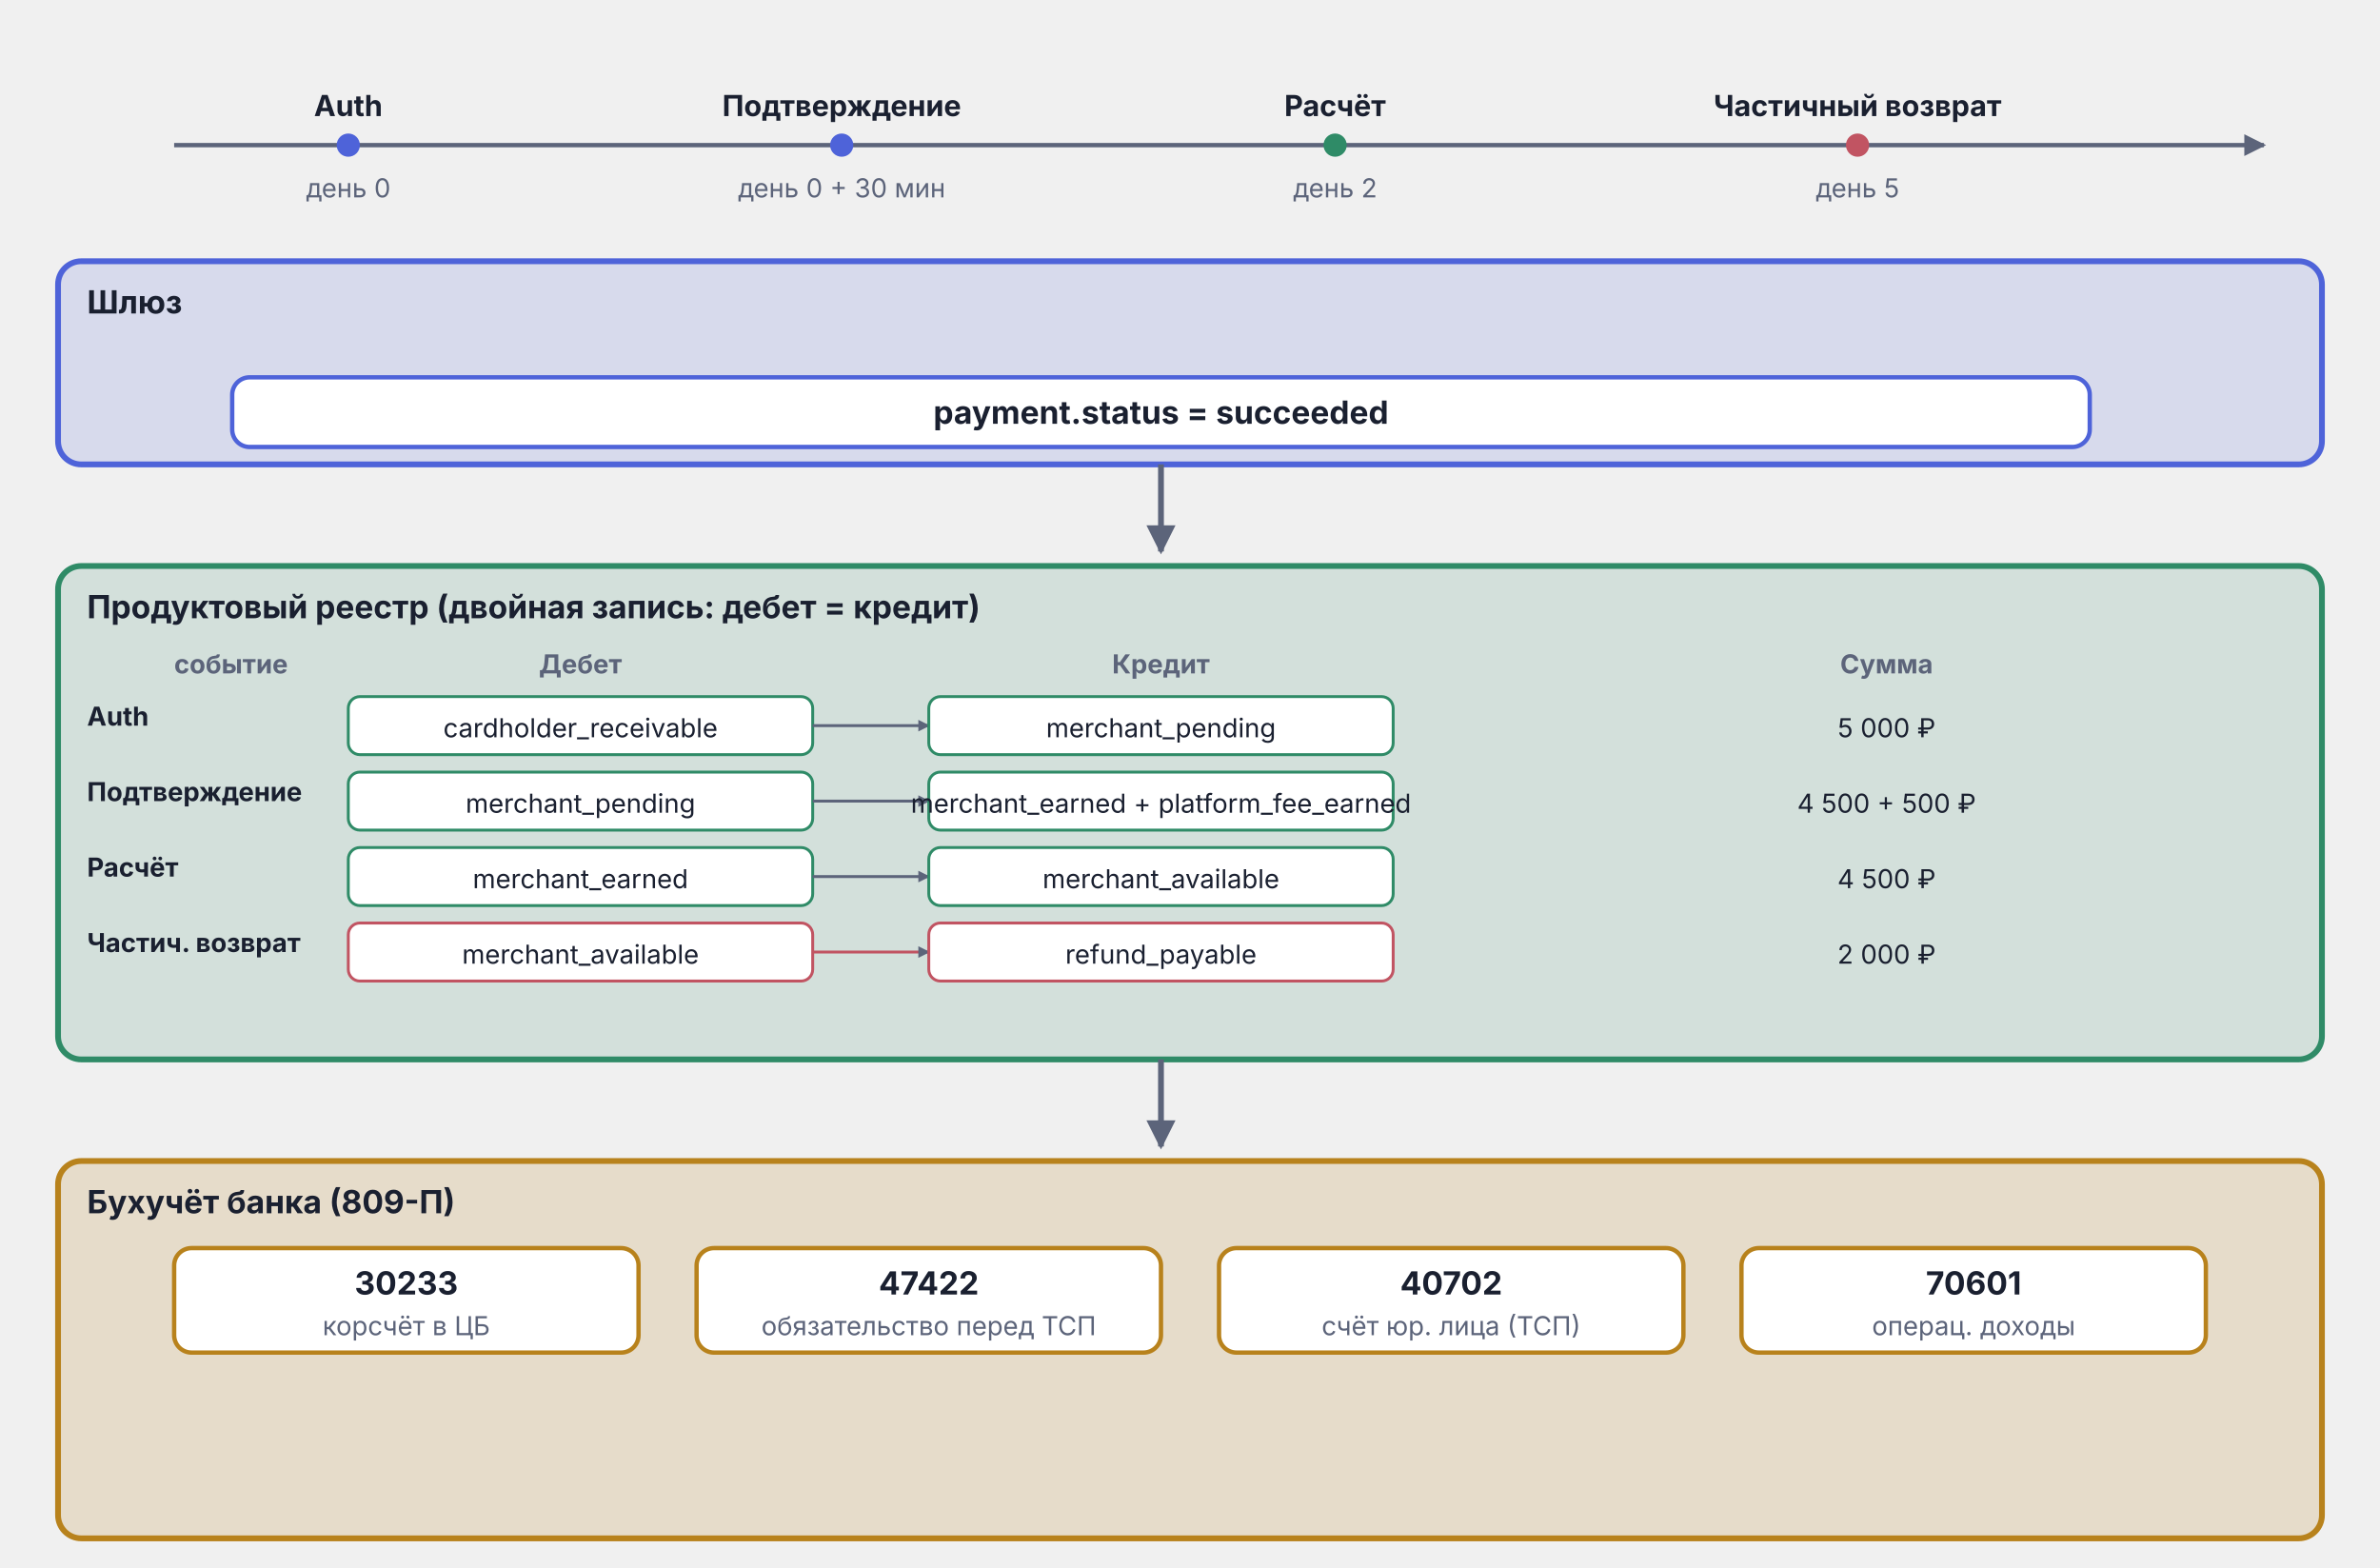
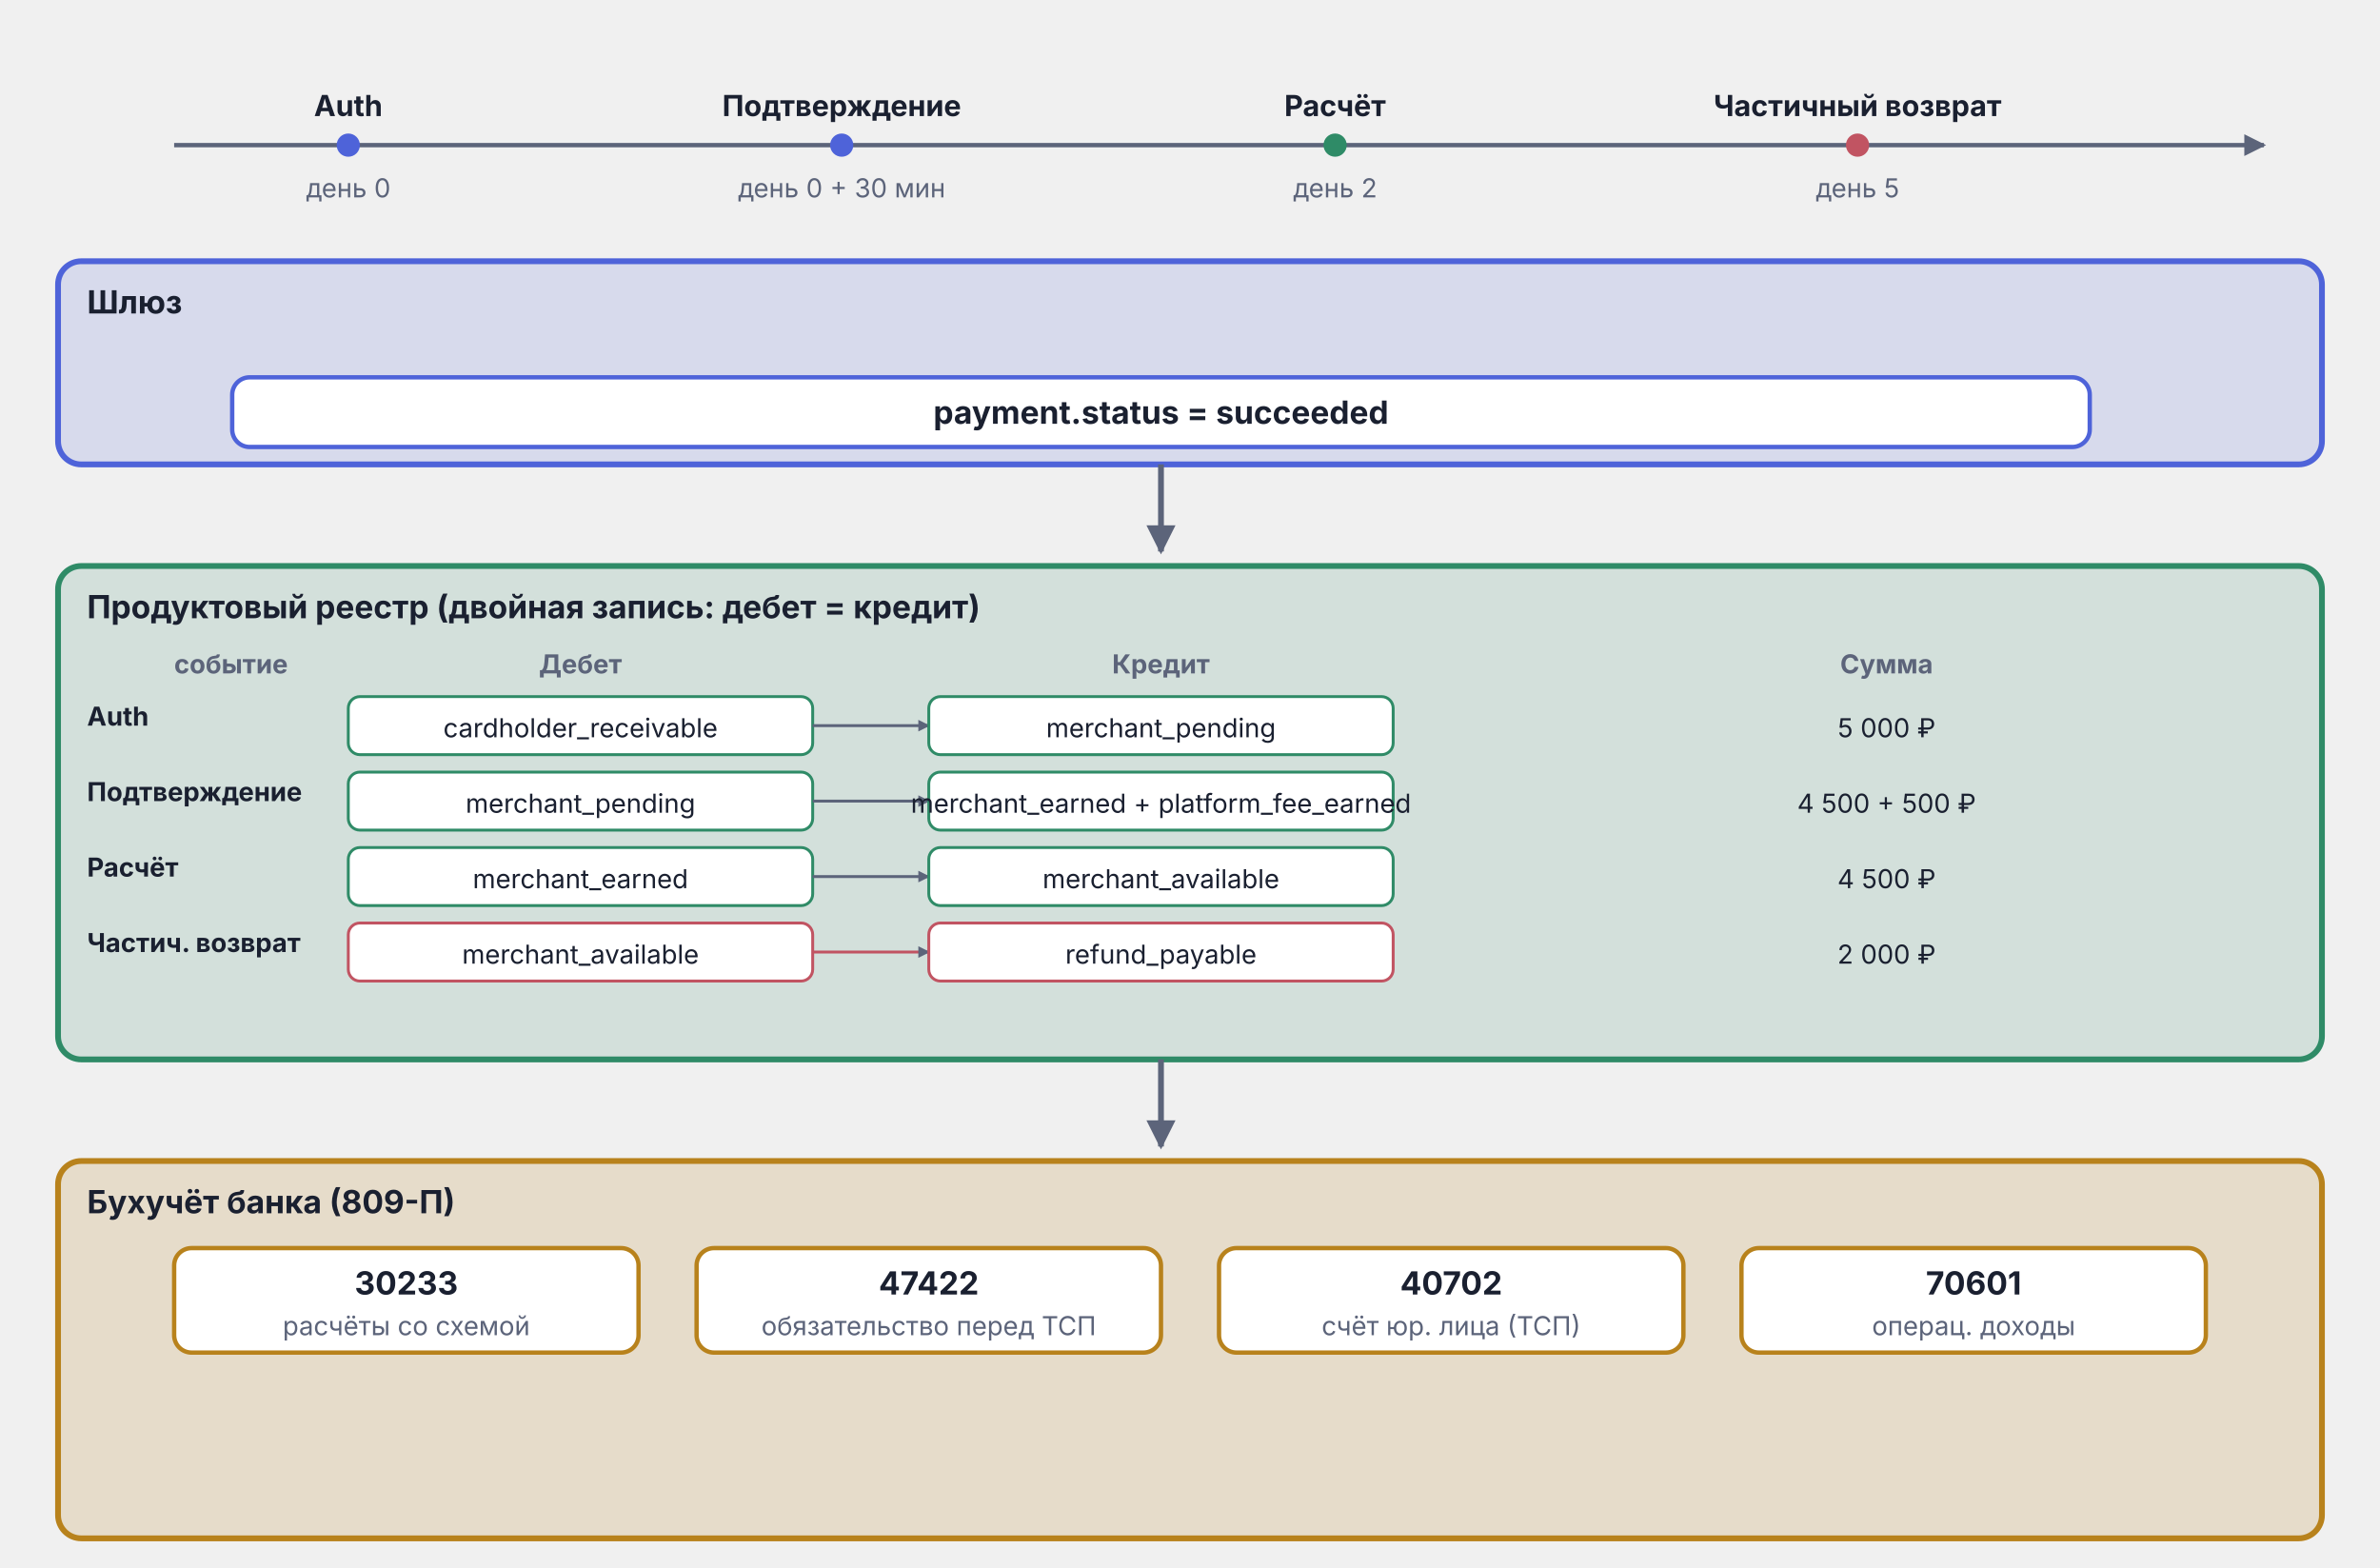
<svg xmlns="http://www.w3.org/2000/svg" viewBox="0 0 820 540" width="820" height="540">
  <defs>
    <marker id="arr-Muted" viewBox="0 0 10 10" refX="9" refY="5" markerWidth="5" markerHeight="5" orient="auto">
      <path d="M0,0 L10,5 L0,10 Z" fill="#5C647A" />
    </marker>
    <marker id="arr-Good" viewBox="0 0 10 10" refX="9" refY="5" markerWidth="5" markerHeight="5" orient="auto">
      <path d="M0,0 L10,5 L0,10 Z" fill="#2F8B67" />
    </marker>
    <marker id="arr-AccentA" viewBox="0 0 10 10" refX="9" refY="5" markerWidth="5" markerHeight="5" orient="auto">
      <path d="M0,0 L10,5 L0,10 Z" fill="#4E63D9" />
    </marker>
    <marker id="arr-AccentB" viewBox="0 0 10 10" refX="9" refY="5" markerWidth="5" markerHeight="5" orient="auto">
      <path d="M0,0 L10,5 L0,10 Z" fill="#7759D6" />
    </marker>
    <marker id="arr-Bad" viewBox="0 0 10 10" refX="9" refY="5" markerWidth="5" markerHeight="5" orient="auto">
      <path d="M0,0 L10,5 L0,10 Z" fill="#C15462" />
    </marker>
    <marker id="arr-Muted-s" viewBox="0 0 10 10" refX="9" refY="5" markerWidth="4" markerHeight="4" orient="auto">
      <path d="M0,0 L10,5 L0,10 Z" fill="#5C647A" />
    </marker>
  </defs>
  <line x1="60.0" y1="50.0" x2="780.0" y2="50.0" stroke="#5C647A" stroke-width="1.5" marker-end="url(#arr-Muted)" />
  <circle cx="120.0" cy="50.0" r="4" fill="#4E63D9" />
  <text x="120.0" y="40.0" text-anchor="middle" font-family="Inter, -apple-system, BlinkMacSystemFont, 'Helvetica Neue', Arial, sans-serif" font-size="10" font-weight="bold" fill="#1A2030">Auth</text>
  <text x="120.0" y="68.0" text-anchor="middle" font-family="Inter, -apple-system, BlinkMacSystemFont, 'Helvetica Neue', Arial, sans-serif" font-size="9" fill="#5C647A">день 0</text>
  <circle cx="290.0" cy="50.0" r="4" fill="#4E63D9" />
  <text x="290.0" y="40.0" text-anchor="middle" font-family="Inter, -apple-system, BlinkMacSystemFont, 'Helvetica Neue', Arial, sans-serif" font-size="10" font-weight="bold" fill="#1A2030">Подтверждение</text>
  <text x="290.0" y="68.0" text-anchor="middle" font-family="Inter, -apple-system, BlinkMacSystemFont, 'Helvetica Neue', Arial, sans-serif" font-size="9" fill="#5C647A">день 0 + 30 мин</text>
  <circle cx="460.0" cy="50.0" r="4" fill="#2F8B67" />
  <text x="460.0" y="40.0" text-anchor="middle" font-family="Inter, -apple-system, BlinkMacSystemFont, 'Helvetica Neue', Arial, sans-serif" font-size="10" font-weight="bold" fill="#1A2030">Расчёт</text>
  <text x="460.0" y="68.0" text-anchor="middle" font-family="Inter, -apple-system, BlinkMacSystemFont, 'Helvetica Neue', Arial, sans-serif" font-size="9" fill="#5C647A">день 2</text>
  <circle cx="640.0" cy="50.0" r="4" fill="#C15462" />
  <text x="640.0" y="40.0" text-anchor="middle" font-family="Inter, -apple-system, BlinkMacSystemFont, 'Helvetica Neue', Arial, sans-serif" font-size="10" font-weight="bold" fill="#1A2030">Частичный возврат</text>
  <text x="640.0" y="68.0" text-anchor="middle" font-family="Inter, -apple-system, BlinkMacSystemFont, 'Helvetica Neue', Arial, sans-serif" font-size="9" fill="#5C647A">день 5</text>
  <rect x="20.0" y="90.0" width="780" height="70" rx="8" fill="#4E63D9" fill-opacity="0.15" stroke="#4E63D9" stroke-width="2" />
  <text x="30.0" y="108.0" text-anchor="start" font-family="Inter, -apple-system, BlinkMacSystemFont, 'Helvetica Neue', Arial, sans-serif" font-size="11" font-weight="bold" fill="#1A2030">Шлюз</text>
  <rect x="80.0" y="130.0" width="640" height="24" rx="6" fill="#ffffff" stroke="#4E63D9" stroke-width="1.5" />
  <text x="400.0" y="146.0" text-anchor="middle" font-family="Inter, -apple-system, BlinkMacSystemFont, 'Helvetica Neue', Arial, sans-serif" font-size="11" font-weight="bold" fill="#1A2030">payment.status = succeeded</text>
  <line x1="400.0" y1="160.0" x2="400.0" y2="190.0" stroke="#5C647A" stroke-width="2" marker-end="url(#arr-Muted)" />
  <rect x="20.0" y="195.0" width="780" height="170" rx="8" fill="#2F8B67" fill-opacity="0.15" stroke="#2F8B67" stroke-width="2" />
  <text x="30.0" y="213.0" text-anchor="start" font-family="Inter, -apple-system, BlinkMacSystemFont, 'Helvetica Neue', Arial, sans-serif" font-size="11" font-weight="bold" fill="#1A2030">Продуктовый реестр (двойная запись: дебет = кредит)</text>
  <text x="60.0" y="232.0" text-anchor="start" font-family="Inter, -apple-system, BlinkMacSystemFont, 'Helvetica Neue', Arial, sans-serif" font-size="9" font-weight="bold" fill="#5C647A">событие</text>
  <text x="200.0" y="232.0" text-anchor="middle" font-family="Inter, -apple-system, BlinkMacSystemFont, 'Helvetica Neue', Arial, sans-serif" font-size="9" font-weight="bold" fill="#5C647A">Дебет</text>
  <text x="400.0" y="232.0" text-anchor="middle" font-family="Inter, -apple-system, BlinkMacSystemFont, 'Helvetica Neue', Arial, sans-serif" font-size="9" font-weight="bold" fill="#5C647A">Кредит</text>
  <text x="650.0" y="232.0" text-anchor="middle" font-family="Inter, -apple-system, BlinkMacSystemFont, 'Helvetica Neue', Arial, sans-serif" font-size="9" font-weight="bold" fill="#5C647A">Сумма</text>
  <text x="30.0" y="250.0" text-anchor="start" font-family="Inter, -apple-system, BlinkMacSystemFont, 'Helvetica Neue', Arial, sans-serif" font-size="9" font-weight="bold" fill="#1A2030">Auth</text>
  <rect x="120.0" y="240.0" width="160" height="20" rx="4" fill="#ffffff" stroke="#2F8B67" stroke-width="1" />
  <text x="200.0" y="254.0" text-anchor="middle" font-family="Inter, -apple-system, BlinkMacSystemFont, 'Helvetica Neue', Arial, sans-serif" font-size="9" fill="#1A2030">cardholder_receivable</text>
  <line x1="280.0" y1="250.0" x2="320.0" y2="250.0" stroke="#5C647A" stroke-width="1" marker-end="url(#arr-Muted-s)" />
  <rect x="320.0" y="240.0" width="160" height="20" rx="4" fill="#ffffff" stroke="#2F8B67" stroke-width="1" />
  <text x="400.0" y="254.0" text-anchor="middle" font-family="Inter, -apple-system, BlinkMacSystemFont, 'Helvetica Neue', Arial, sans-serif" font-size="9" fill="#1A2030">merchant_pending</text>
  <text x="650.0" y="254.0" text-anchor="middle" font-family="Inter, -apple-system, BlinkMacSystemFont, 'Helvetica Neue', Arial, sans-serif" font-size="9" fill="#1A2030">5 000 ₽</text>
  <text x="30.0" y="276.0" text-anchor="start" font-family="Inter, -apple-system, BlinkMacSystemFont, 'Helvetica Neue', Arial, sans-serif" font-size="9" font-weight="bold" fill="#1A2030">Подтверждение</text>
  <rect x="120.0" y="266.0" width="160" height="20" rx="4" fill="#ffffff" stroke="#2F8B67" stroke-width="1" />
  <text x="200.0" y="280.0" text-anchor="middle" font-family="Inter, -apple-system, BlinkMacSystemFont, 'Helvetica Neue', Arial, sans-serif" font-size="9" fill="#1A2030">merchant_pending</text>
  <line x1="280.0" y1="276.0" x2="320.0" y2="276.0" stroke="#5C647A" stroke-width="1" marker-end="url(#arr-Muted-s)" />
  <rect x="320.0" y="266.0" width="160" height="20" rx="4" fill="#ffffff" stroke="#2F8B67" stroke-width="1" />
  <text x="400.0" y="280.0" text-anchor="middle" font-family="Inter, -apple-system, BlinkMacSystemFont, 'Helvetica Neue', Arial, sans-serif" font-size="9" fill="#1A2030">merchant_earned + platform_fee_earned</text>
  <text x="650.0" y="280.0" text-anchor="middle" font-family="Inter, -apple-system, BlinkMacSystemFont, 'Helvetica Neue', Arial, sans-serif" font-size="9" fill="#1A2030">4 500 + 500 ₽</text>
  <text x="30.0" y="302.0" text-anchor="start" font-family="Inter, -apple-system, BlinkMacSystemFont, 'Helvetica Neue', Arial, sans-serif" font-size="9" font-weight="bold" fill="#1A2030">Расчёт</text>
  <rect x="120.0" y="292.0" width="160" height="20" rx="4" fill="#ffffff" stroke="#2F8B67" stroke-width="1" />
  <text x="200.0" y="306.0" text-anchor="middle" font-family="Inter, -apple-system, BlinkMacSystemFont, 'Helvetica Neue', Arial, sans-serif" font-size="9" fill="#1A2030">merchant_earned</text>
  <line x1="280.0" y1="302.0" x2="320.0" y2="302.0" stroke="#5C647A" stroke-width="1" marker-end="url(#arr-Muted-s)" />
  <rect x="320.0" y="292.0" width="160" height="20" rx="4" fill="#ffffff" stroke="#2F8B67" stroke-width="1" />
  <text x="400.0" y="306.0" text-anchor="middle" font-family="Inter, -apple-system, BlinkMacSystemFont, 'Helvetica Neue', Arial, sans-serif" font-size="9" fill="#1A2030">merchant_available</text>
  <text x="650.0" y="306.0" text-anchor="middle" font-family="Inter, -apple-system, BlinkMacSystemFont, 'Helvetica Neue', Arial, sans-serif" font-size="9" fill="#1A2030">4 500 ₽</text>
  <text x="30.0" y="328.0" text-anchor="start" font-family="Inter, -apple-system, BlinkMacSystemFont, 'Helvetica Neue', Arial, sans-serif" font-size="9" font-weight="bold" fill="#1A2030">Частич. возврат</text>
  <rect x="120.0" y="318.0" width="160" height="20" rx="4" fill="#ffffff" stroke="#C15462" stroke-width="1" />
  <text x="200.0" y="332.0" text-anchor="middle" font-family="Inter, -apple-system, BlinkMacSystemFont, 'Helvetica Neue', Arial, sans-serif" font-size="9" fill="#1A2030">merchant_available</text>
  <line x1="280.0" y1="328.0" x2="320.0" y2="328.0" stroke="#C15462" stroke-width="1" marker-end="url(#arr-Muted-s)" />
  <rect x="320.0" y="318.0" width="160" height="20" rx="4" fill="#ffffff" stroke="#C15462" stroke-width="1" />
  <text x="400.0" y="332.0" text-anchor="middle" font-family="Inter, -apple-system, BlinkMacSystemFont, 'Helvetica Neue', Arial, sans-serif" font-size="9" fill="#1A2030">refund_payable</text>
  <text x="650.0" y="332.0" text-anchor="middle" font-family="Inter, -apple-system, BlinkMacSystemFont, 'Helvetica Neue', Arial, sans-serif" font-size="9" fill="#1A2030">2 000 ₽</text>
  <line x1="400.0" y1="365.0" x2="400.0" y2="395.0" stroke="#5C647A" stroke-width="2" marker-end="url(#arr-Muted)" />
  <rect x="20.0" y="400.0" width="780" height="130" rx="8" fill="#B8821C" fill-opacity="0.18" stroke="#B8821C" stroke-width="2" />
  <text x="30.0" y="418.0" text-anchor="start" font-family="Inter, -apple-system, BlinkMacSystemFont, 'Helvetica Neue', Arial, sans-serif" font-size="11" font-weight="bold" fill="#1A2030">Бухучёт банка (809-П)</text>
  <rect x="60.0" y="430.0" width="160" height="36" rx="6" fill="#ffffff" stroke="#B8821C" stroke-width="1.5" />
  <text x="140.0" y="446.0" text-anchor="middle" font-family="Inter, -apple-system, BlinkMacSystemFont, 'Helvetica Neue', Arial, sans-serif" font-size="11" font-weight="bold" fill="#1A2030">30233</text>
-   <text x="140.0" y="460.0" text-anchor="middle" font-family="Inter, -apple-system, BlinkMacSystemFont, 'Helvetica Neue', Arial, sans-serif" font-size="9" fill="#5C647A">корсчёт в ЦБ</text>
+   <text x="140.0" y="460.0" text-anchor="middle" font-family="Inter, -apple-system, BlinkMacSystemFont, 'Helvetica Neue', Arial, sans-serif" font-size="9" fill="#5C647A">расчёты со схемой</text>
  <rect x="240.0" y="430.0" width="160" height="36" rx="6" fill="#ffffff" stroke="#B8821C" stroke-width="1.5" />
  <text x="320.0" y="446.0" text-anchor="middle" font-family="Inter, -apple-system, BlinkMacSystemFont, 'Helvetica Neue', Arial, sans-serif" font-size="11" font-weight="bold" fill="#1A2030">47422</text>
  <text x="320.0" y="460.0" text-anchor="middle" font-family="Inter, -apple-system, BlinkMacSystemFont, 'Helvetica Neue', Arial, sans-serif" font-size="9" fill="#5C647A">обязательство перед ТСП</text>
  <rect x="420.0" y="430.0" width="160" height="36" rx="6" fill="#ffffff" stroke="#B8821C" stroke-width="1.5" />
  <text x="500.0" y="446.0" text-anchor="middle" font-family="Inter, -apple-system, BlinkMacSystemFont, 'Helvetica Neue', Arial, sans-serif" font-size="11" font-weight="bold" fill="#1A2030">40702</text>
  <text x="500.0" y="460.0" text-anchor="middle" font-family="Inter, -apple-system, BlinkMacSystemFont, 'Helvetica Neue', Arial, sans-serif" font-size="9" fill="#5C647A">счёт юр. лица (ТСП)</text>
  <rect x="600.0" y="430.0" width="160" height="36" rx="6" fill="#ffffff" stroke="#B8821C" stroke-width="1.5" />
  <text x="680.0" y="446.0" text-anchor="middle" font-family="Inter, -apple-system, BlinkMacSystemFont, 'Helvetica Neue', Arial, sans-serif" font-size="11" font-weight="bold" fill="#1A2030">70601</text>
  <text x="680.0" y="460.0" text-anchor="middle" font-family="Inter, -apple-system, BlinkMacSystemFont, 'Helvetica Neue', Arial, sans-serif" font-size="9" fill="#5C647A">операц. доходы</text>
</svg>
